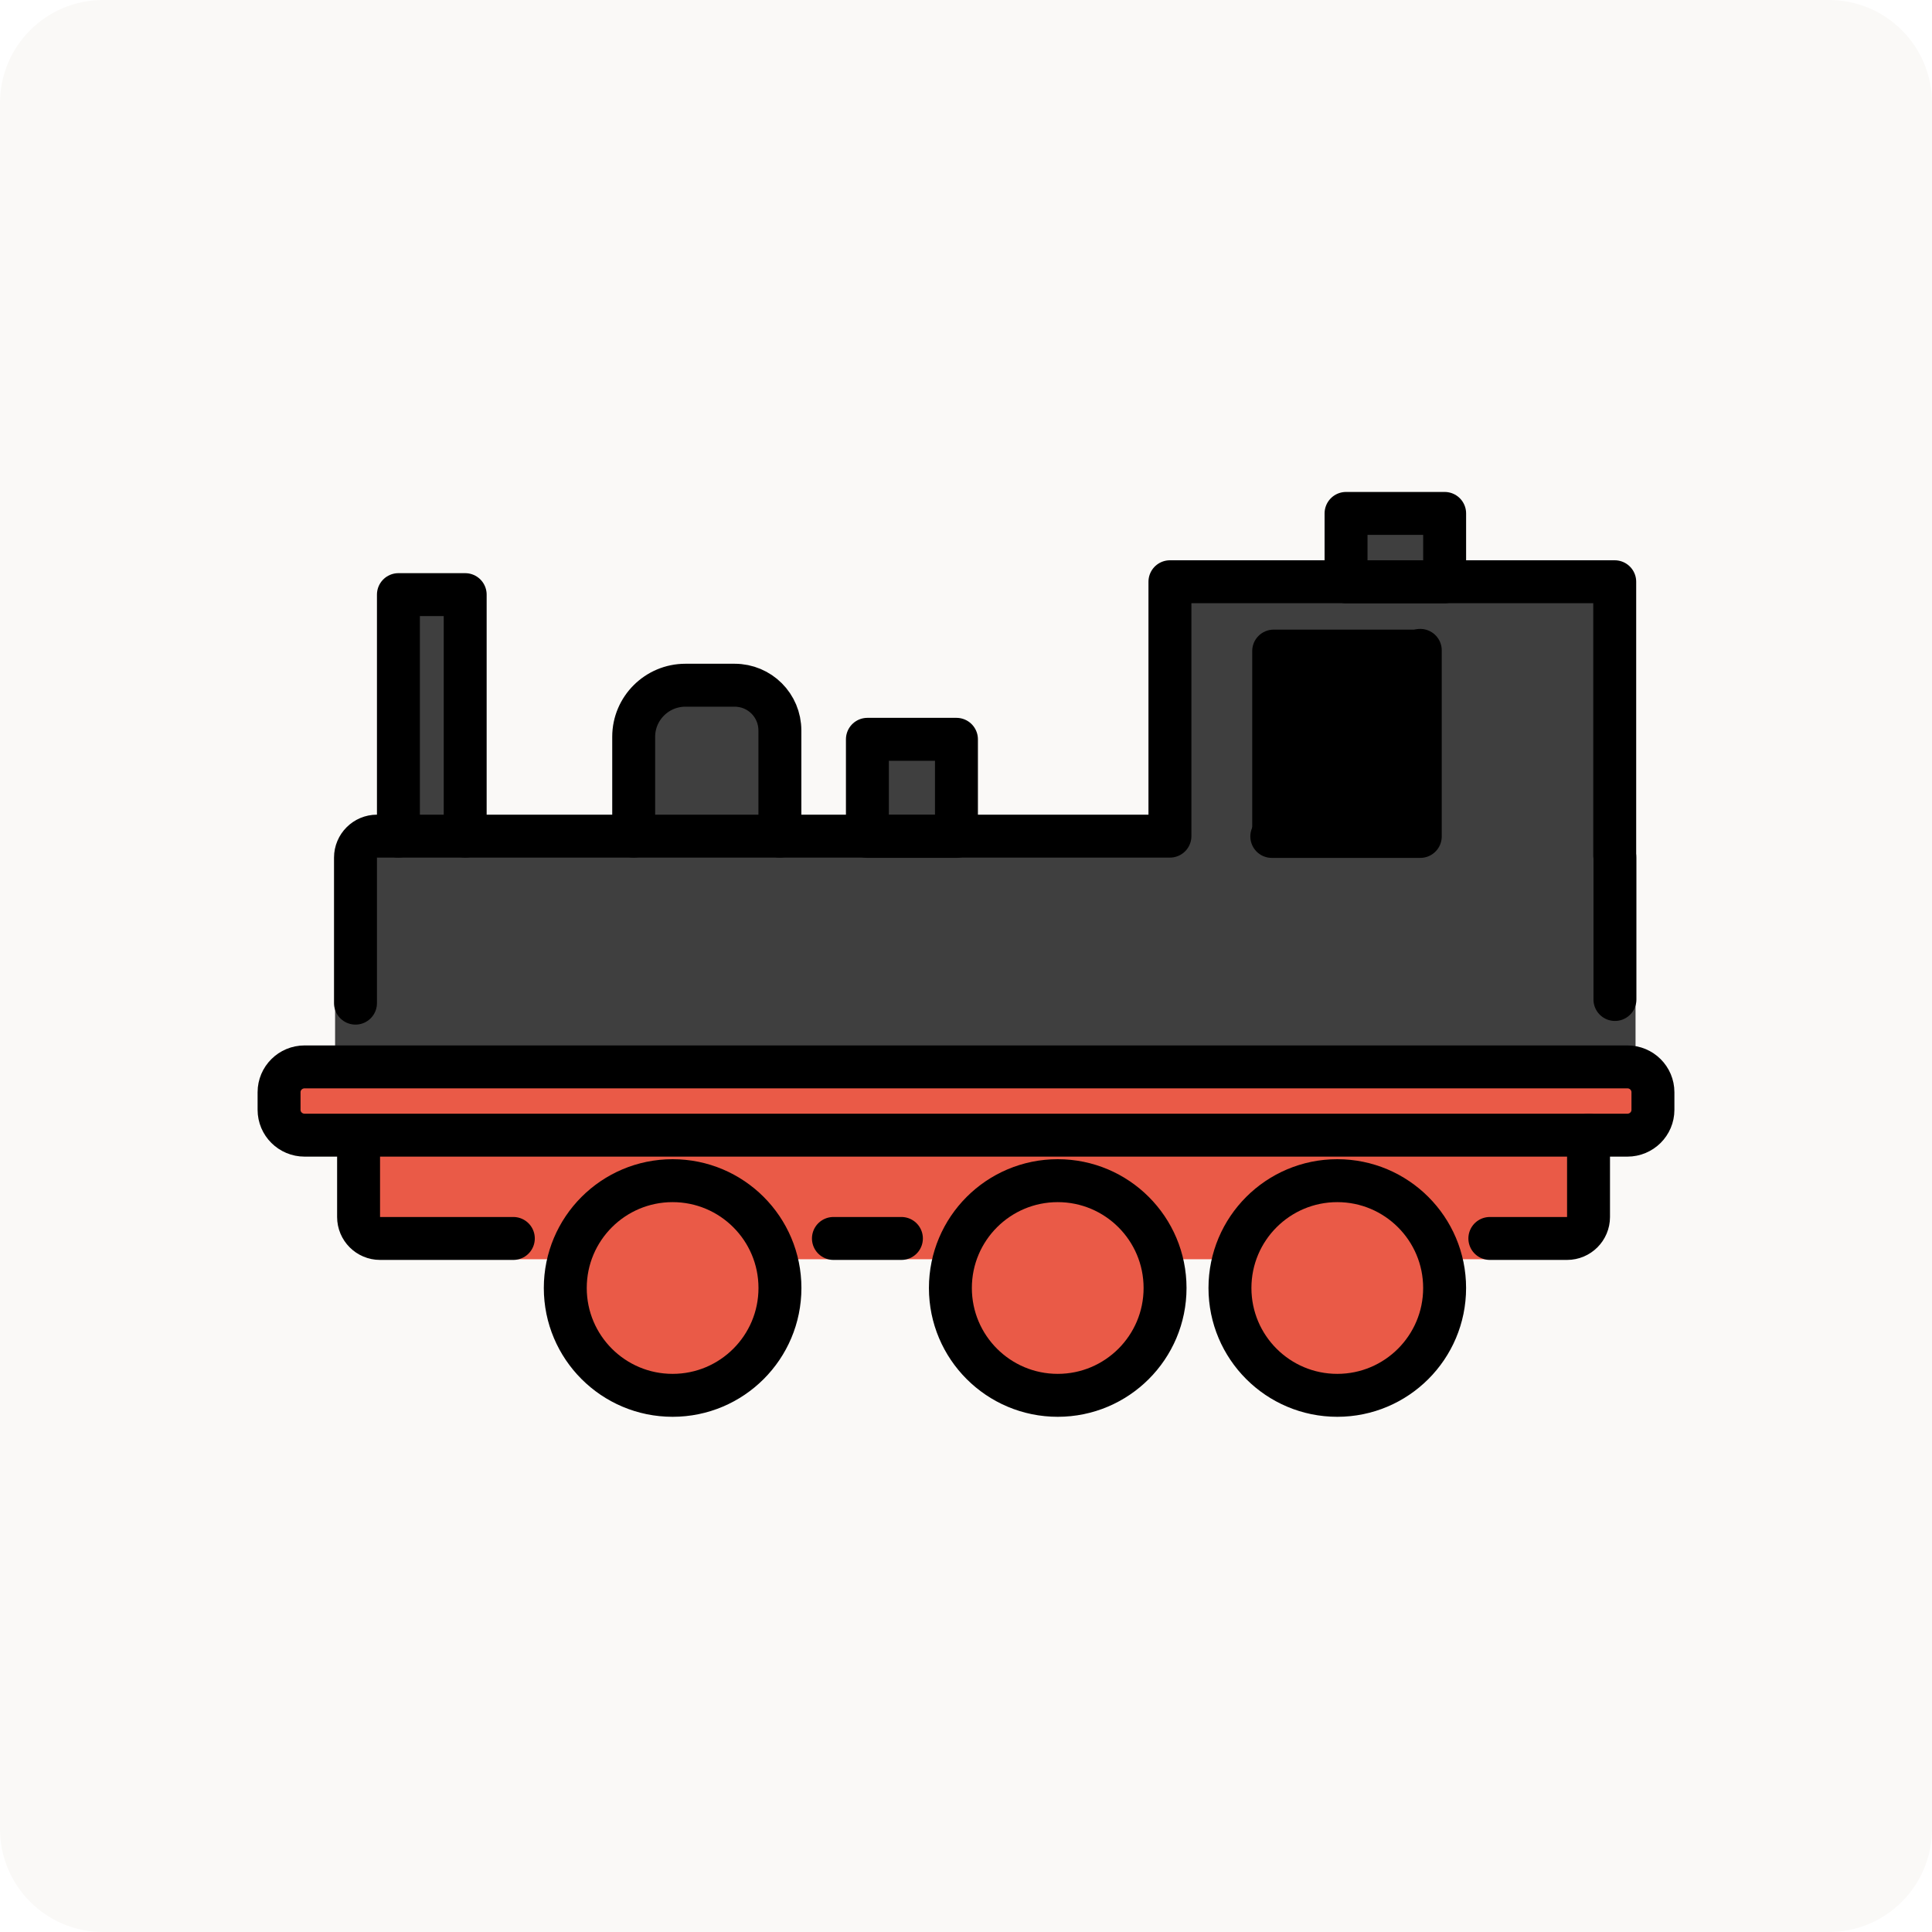
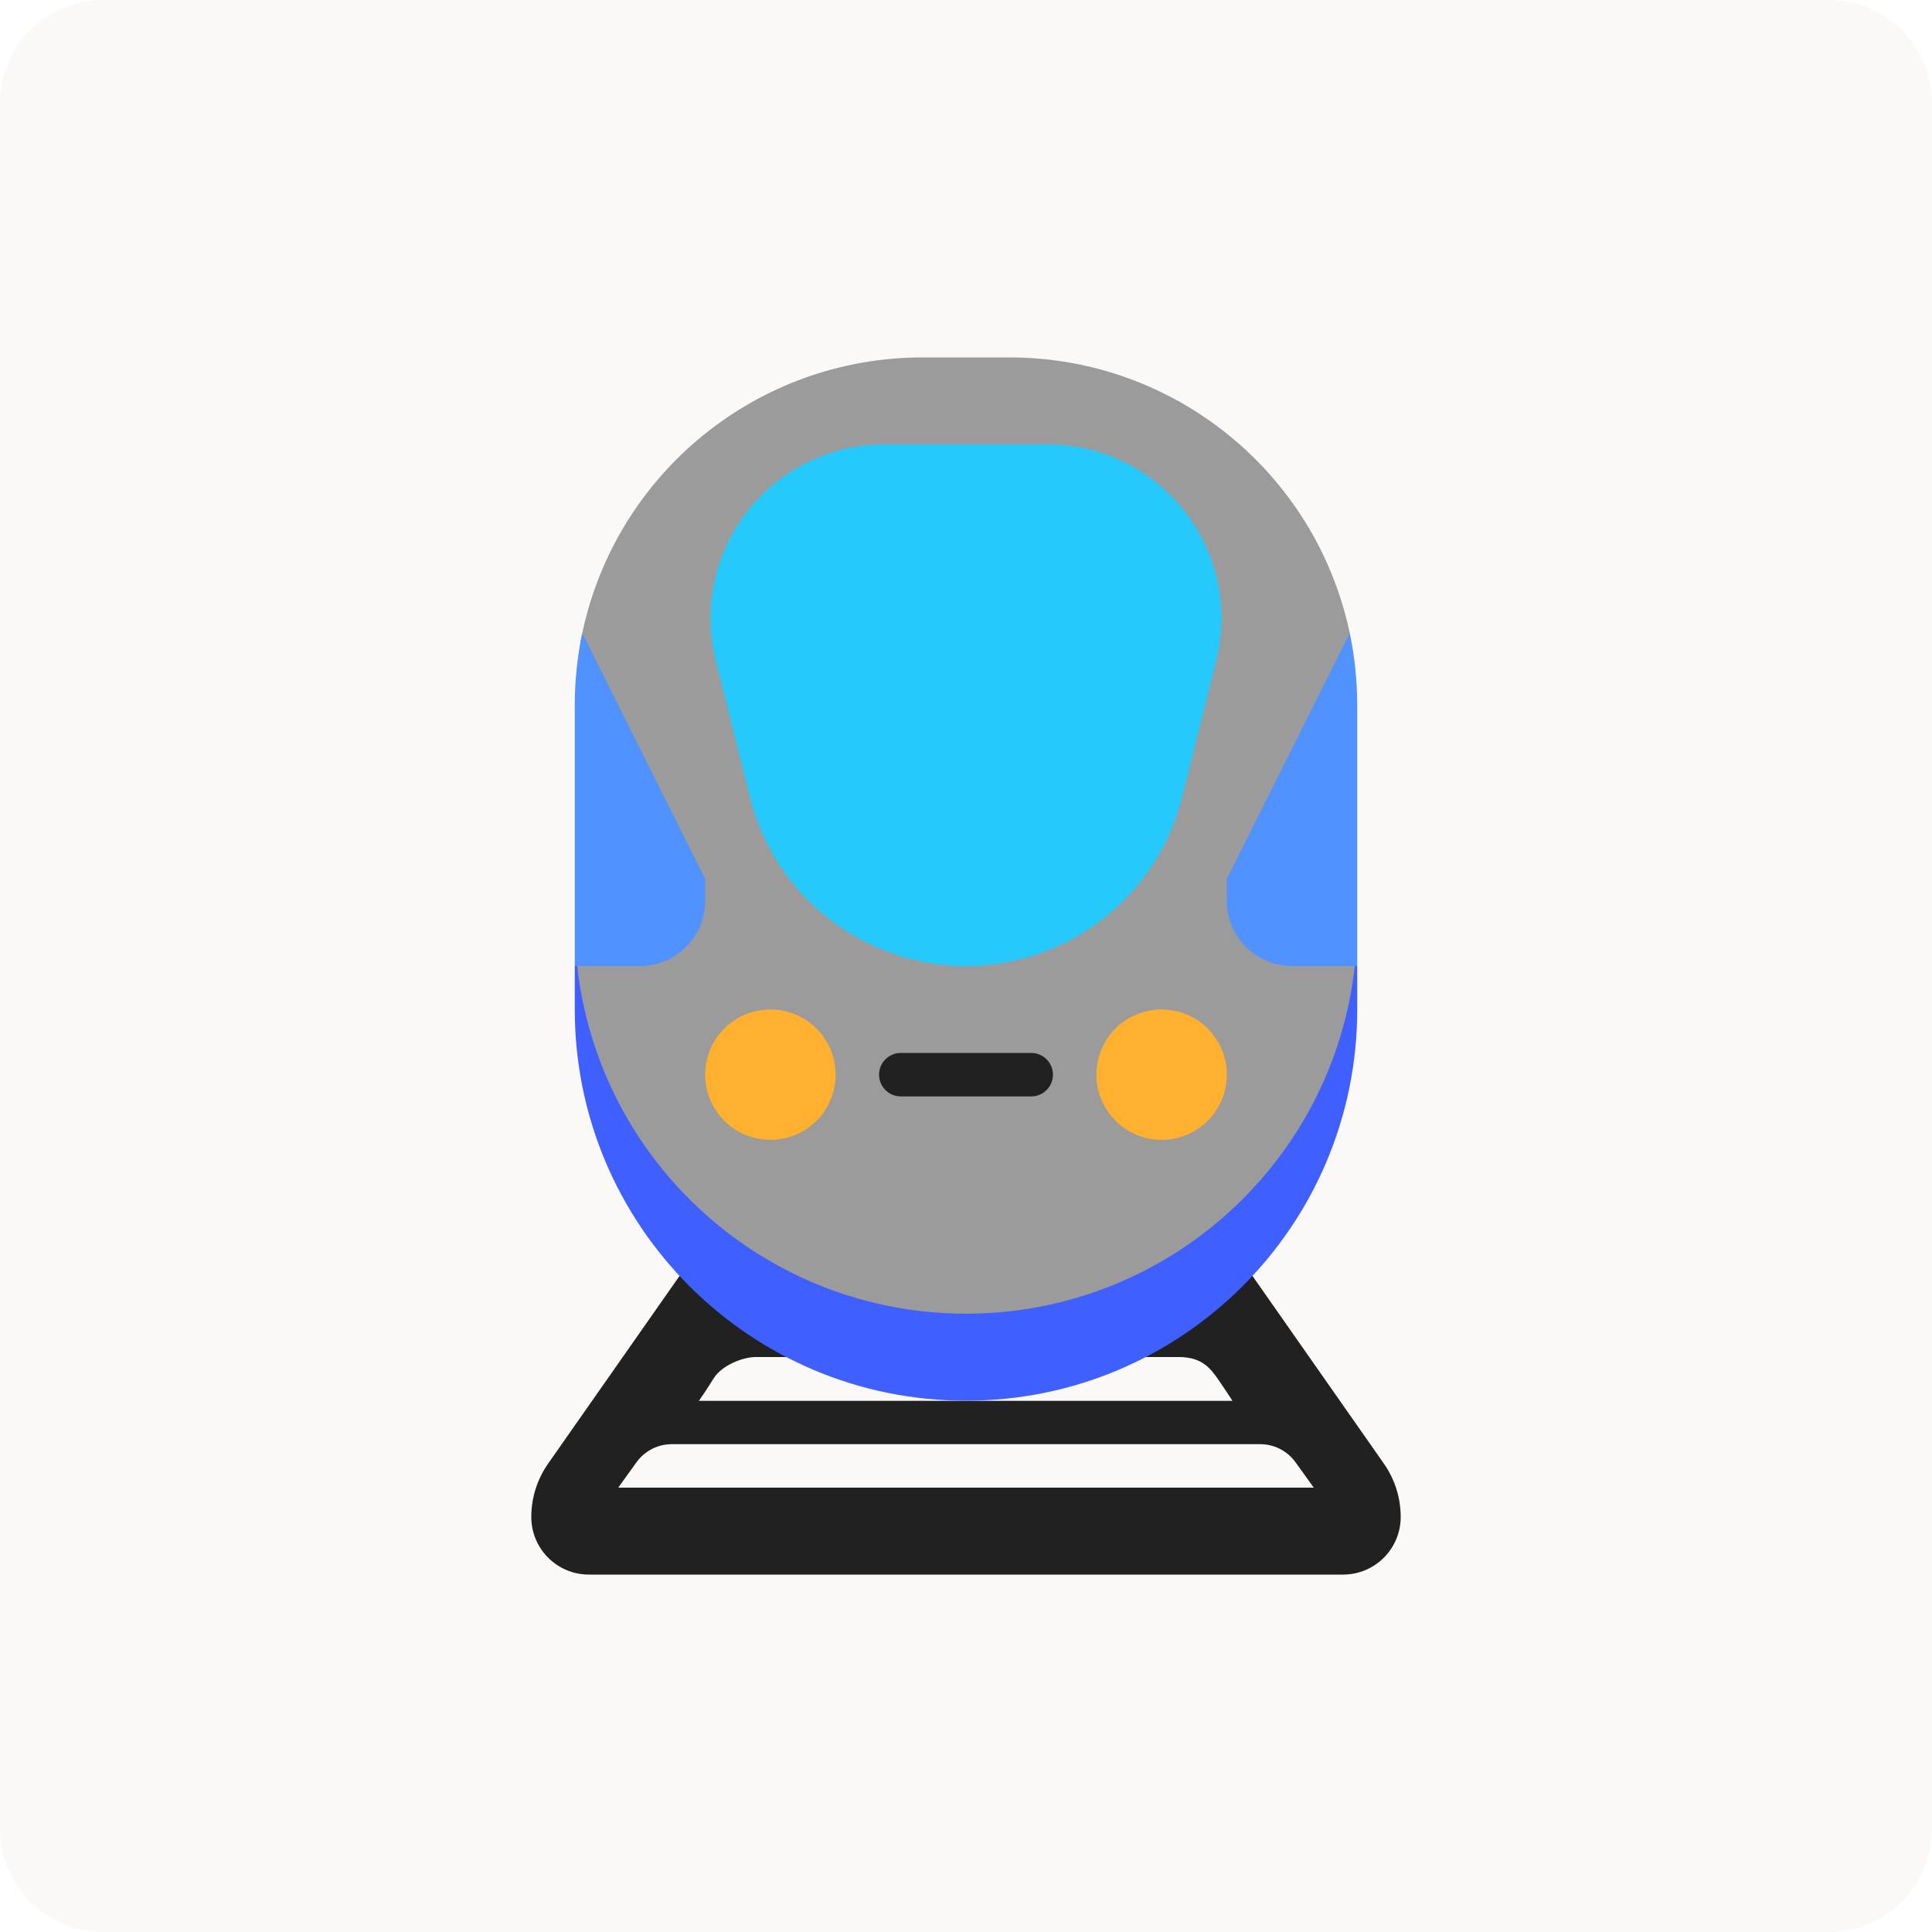
<svg xmlns="http://www.w3.org/2000/svg" width="300" height="300" viewBox="0 0 300 300" role="img">
  <rect width="300" height="300" fill="#FAF9F7" rx="16" />
-   <svg x="30" y="30" width="240" height="240" viewBox="0 0 72 72">
-     <g id="color">
-       <path fill="#EA5A47" d="M7.704,46.583L7.704,46.583z" />
-       <path fill="#3F3F3F" d="M67.19,30.95v9.26c0,0.19-0.05,0.37-0.15,0.51c-0.07-0.01-0.15-0.02-0.23-0.02H6.75 c-0.09-0.14-0.14-0.31-0.14-0.49v-9.26c0-0.55,0.46-1,1.03-1h58.51c0.02,0,0.05,0,0.07,0.01 C66.77,29.99,67.19,30.42,67.19,30.95z" />
-       <path fill="#EA5A47" d="M27.14,49.66h-9.62c0.58-2.11,2.51-3.66,4.81-3.66S26.56,47.55,27.14,49.66z" />
-       <rect x="31.407" y="25.44" width="4.148" height="4.523" fill="#3F3F3F" />
-       <path fill="#3F3F3F" d="M27.296,31.732h-6.741c-0.021,0-0.037-0.017-0.037-0.037v-6.37 c0-1.329,1.078-2.407,2.407-2.407h2.296c1.166,0,2.111,0.945,2.111,2.111v6.667 C27.333,31.715,27.317,31.732,27.296,31.732z" />
-       <rect x="9.556" y="18.695" width="3.111" height="11.63" fill="#3F3F3F" />
-       <path fill="#3F3F3F" d="M7.56,37.73v-6.78c0-0.55,0.45-1,1-1H45.5V18.1h20.72v12.75c0.01,0.03,0.01,0.07,0.01,0.1v6.612 L7.56,37.73z" />
-       <rect x="53.704" y="14.917" width="4.593" height="3.185" fill="#3F3F3F" />
-       <path fill="#EA5A47" d="M45.27,51c0,2.76-2.24,5-5,5s-5-2.24-5-5c0-0.46,0.06-0.91,0.19-1.34c0.44-1.63,1.7-2.93,3.31-3.42 c0.48-0.16,0.98-0.24,1.5-0.24c0.93,0,1.79,0.25,2.53,0.69c1.11,0.65,1.94,1.71,2.28,2.97 C45.21,50.09,45.27,50.54,45.27,51z" />
-       <line x1="29.824" x2="32.991" y1="48.692" y2="48.692" fill="none" />
-       <path fill="#EA5A47" d="M68,41.88v0.82c0,0.65-0.53,1.18-1.19,1.18H65v4.71c0,0.59-0.48,1.07-1.07,1.07h-5.81 c-0.13-0.46-0.32-0.89-0.57-1.29c-0.88-1.42-2.46-2.37-4.25-2.37c-1.39,0-2.64,0.56-3.55,1.48c-0.59,0.6-1.04,1.34-1.27,2.18 h-3.4c-0.34-1.26-1.17-2.32-2.28-2.97c-0.74-0.44-1.6-0.69-2.53-0.69c-0.52,0-1.02,0.08-1.5,0.24c-1.61,0.49-2.87,1.79-3.31,3.42 h-8.32c-0.58-2.11-2.51-3.66-4.81-3.66s-4.23,1.55-4.81,3.66H9.04c-1.26,0-2.28-1.02-2.28-2.28v-3.5H5.19 c-0.66,0-1.19-0.53-1.19-1.18v-0.82c0-0.65,0.53-1.18,1.19-1.18h61.62c0.08,0,0.16,0.01,0.23,0.02 C67.59,40.83,68,41.31,68,41.88z" />
-       <path fill="#EA5A47" d="M58.3,51c0,2.76-2.24,5-5,5c-2.77,0-5-2.24-5-5c0-0.46,0.06-0.91,0.18-1.34 c0.23-0.84,0.68-1.58,1.27-2.18c0.91-0.92,2.16-1.48,3.55-1.48c1.79,0,3.37,0.95,4.25,2.37c0.25,0.4,0.44,0.83,0.57,1.29 C58.24,50.09,58.3,50.54,58.3,51z" />
-       <path fill="#EA5A47" d="M27.33,51c0,2.76-2.24,5-5,5s-5-2.24-5-5c0-0.46,0.06-0.91,0.19-1.34c0.58-2.11,2.51-3.66,4.81-3.66 s4.23,1.55,4.81,3.66C27.27,50.09,27.33,50.54,27.33,51z" />
-       <path d="M57.333,29.964h-8v-8.634c0-0.552,0.448-1,1-1h7V29.964z" />
-     </g>
-     <g id="hair" />
-     <g id="skin" />
-     <g id="skin-shadow" />
-     <g id="line">
-       <rect x="31.407" y="25.44" width="4.148" height="4.523" fill="none" stroke="#000000" stroke-linecap="round" stroke-linejoin="round" stroke-miterlimit="10" stroke-width="2" />
-       <path fill="none" stroke="#000000" stroke-linecap="round" stroke-linejoin="round" stroke-miterlimit="10" stroke-width="2" d="M27.33,25.03v4.92h-6.81v-4.63c0-1.32,1.08-2.4,2.41-2.4h2.29C26.39,22.92,27.33,23.86,27.33,25.03z" />
-       <rect x="9.56" y="18.7" width="3.11" height="11.25" fill="none" stroke="#000000" stroke-linecap="round" stroke-linejoin="round" stroke-miterlimit="10" stroke-width="2" />
-       <path fill="none" stroke="#000000" stroke-linecap="round" stroke-linejoin="round" stroke-miterlimit="10" stroke-width="2" d="M66.23,37.56v-6.61c0-0.03,0-0.07-0.01-0.1v-12.75H58.3h-4.6h-8.2v11.85h-9.94h-4.15h-4.08" />
-       <path fill="none" stroke="#000000" stroke-linecap="round" stroke-linejoin="round" stroke-miterlimit="10" stroke-width="2" d="M7.56,37.73v-6.78c0-0.55,0.45-1,1-1h1" />
-       <line x1="20.52" x2="12.67" y1="29.95" y2="29.95" fill="none" stroke="#000000" stroke-linecap="round" stroke-linejoin="round" stroke-miterlimit="10" stroke-width="2" />
-       <rect x="53.704" y="14.917" width="4.593" height="3.185" fill="none" stroke="#000000" stroke-linecap="round" stroke-linejoin="round" stroke-miterlimit="10" stroke-width="2" />
-       <path fill="none" stroke="#000000" stroke-linecap="round" stroke-linejoin="round" stroke-miterlimit="10" stroke-width="2" d="M7.704,44.583v3.109c0,0.552,0.448,1,1,1h6.209" />
-       <path fill="none" stroke="#000000" stroke-linecap="round" stroke-linejoin="round" stroke-miterlimit="10" stroke-width="2" d="M60.403,48.692H64c0.552,0,1-0.448,1-1v-3.812" />
-       <line x1="29.824" x2="32.991" y1="48.692" y2="48.692" fill="none" stroke="#000000" stroke-linecap="round" stroke-linejoin="round" stroke-miterlimit="10" stroke-width="2" />
-       <path fill="none" stroke="#000000" stroke-linecap="round" stroke-linejoin="round" stroke-miterlimit="10" stroke-width="2" d="M68,41.88v0.82c0,0.65-0.53,1.18-1.19,1.18H5.19c-0.66,0-1.19-0.53-1.19-1.18v-0.82c0-0.65,0.53-1.18,1.19-1.18h61.62 C67.47,40.7,68,41.23,68,41.88z" />
-       <circle cx="53.296" cy="51" r="5" fill="none" stroke="#000000" stroke-linecap="round" stroke-linejoin="round" stroke-miterlimit="10" stroke-width="2" />
-       <circle cx="40.273" cy="51" r="5" fill="none" stroke="#000000" stroke-linecap="round" stroke-linejoin="round" stroke-miterlimit="10" stroke-width="2" />
-       <circle cx="22.333" cy="51" r="5" fill="none" stroke="#000000" stroke-linecap="round" stroke-linejoin="round" stroke-miterlimit="10" stroke-width="2" />
-       <polyline fill="none" stroke="#000000" stroke-linecap="round" stroke-linejoin="round" stroke-miterlimit="10" stroke-width="2" points="57.162,21.297 57.162,29.964 50.245,29.964" />
+   <svg x="42" y="42" width="216" height="216" viewBox="0 0 32 32">
+     <g fill="none">
+       <path fill="#212121" d="M22.59 23.13c-.767.12-1.166.05-1.59.37c-.4.302-.5.5-.863 1.495h.746c.538 0 .731.241.94.547c.168.244.274.41.306.461H9.855c.047-.065.18-.259.335-.51c.193-.313.683-.498.973-.498h.7c0-.737-.437-1.166-.863-1.495c-.39-.302-.81-.37-1.59-.37l-3.023 4.317A2.14 2.14 0 0 0 6 28.675C6 29.407 6.593 30 7.325 30h17.35c.732 0 1.325-.593 1.325-1.325c0-.44-.135-.868-.387-1.228zM24 28H8l.42-.584A1 1 0 0 1 9.233 27h13.536a1 1 0 0 1 .811.416z" />
+       <path fill="#3F5FFF" d="M25 16v1a9 9 0 1 1-18 0v-1z" />
+       <path fill="#9B9B9B" d="M24.828 8.34A8 8 0 0 0 17 2h-2a8 8 0 0 0-7.831 6.358c-.33 1.58.246 2.68.831 4.142c-.469 1.171-1.086 2.225-.945 3.5a9.001 9.001 0 0 0 17.89 0c0-1.084-1.227-1.282-1.945-2c.467-1.87 1.945-3.63 1.828-5.66" />
+       <path fill="#5092FF" d="M7 14v2h1.5a1.5 1.5 0 0 0 1.5-1.5V14L7.172 8.344A8 8 0 0 0 7 10zm18 0v2h-1.5a1.5 1.5 0 0 1-1.5-1.5V14l2.828-5.656q.17.803.172 1.656z" />
+       <path fill="#FFB02E" d="M11.5 20a1.5 1.5 0 1 0 0-3a1.5 1.5 0 0 0 0 3m9 0a1.5 1.5 0 1 0 0-3a1.5 1.5 0 0 0 0 3" />
+       <path fill="#212121" d="M14 18.5a.5.5 0 0 1 .5-.5h3a.5.5 0 0 1 0 1h-3a.5.5 0 0 1-.5-.5" />
+       <path fill="#26C9FC" d="M10.243 8.97A4 4 0 0 1 14.123 4h3.754a4 4 0 0 1 3.88 4.97l-.787 3.15a5.123 5.123 0 0 1-9.94 0z" />
    </g>
  </svg>
</svg>
